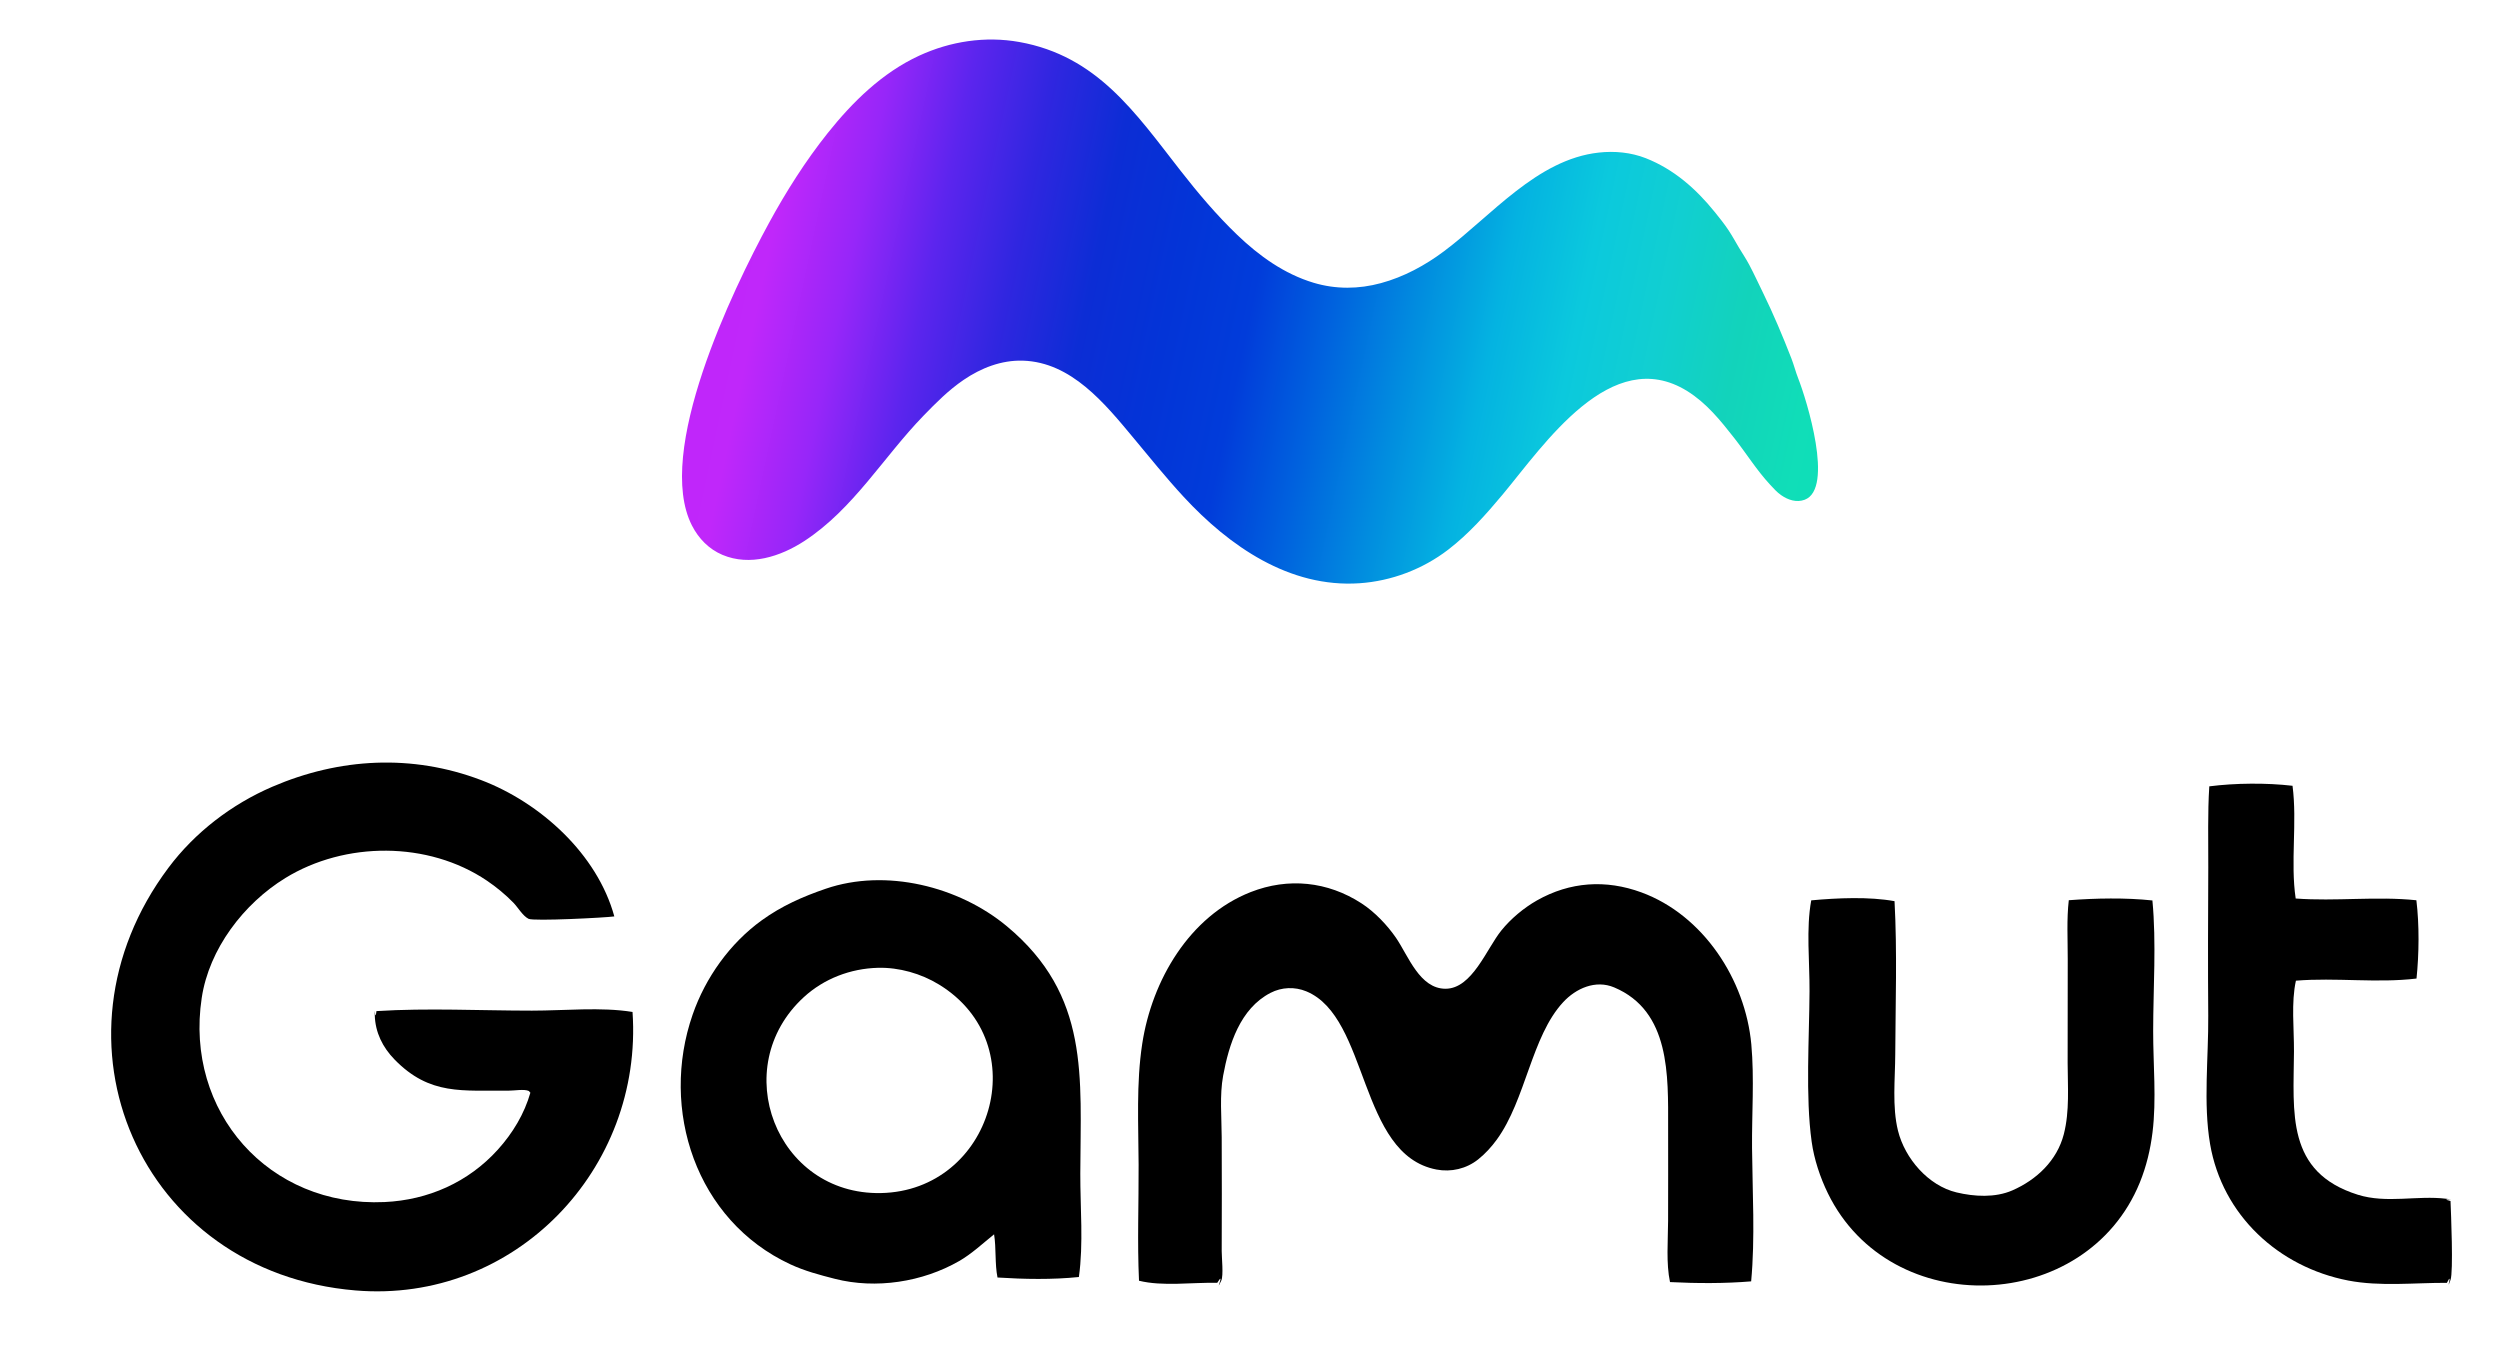
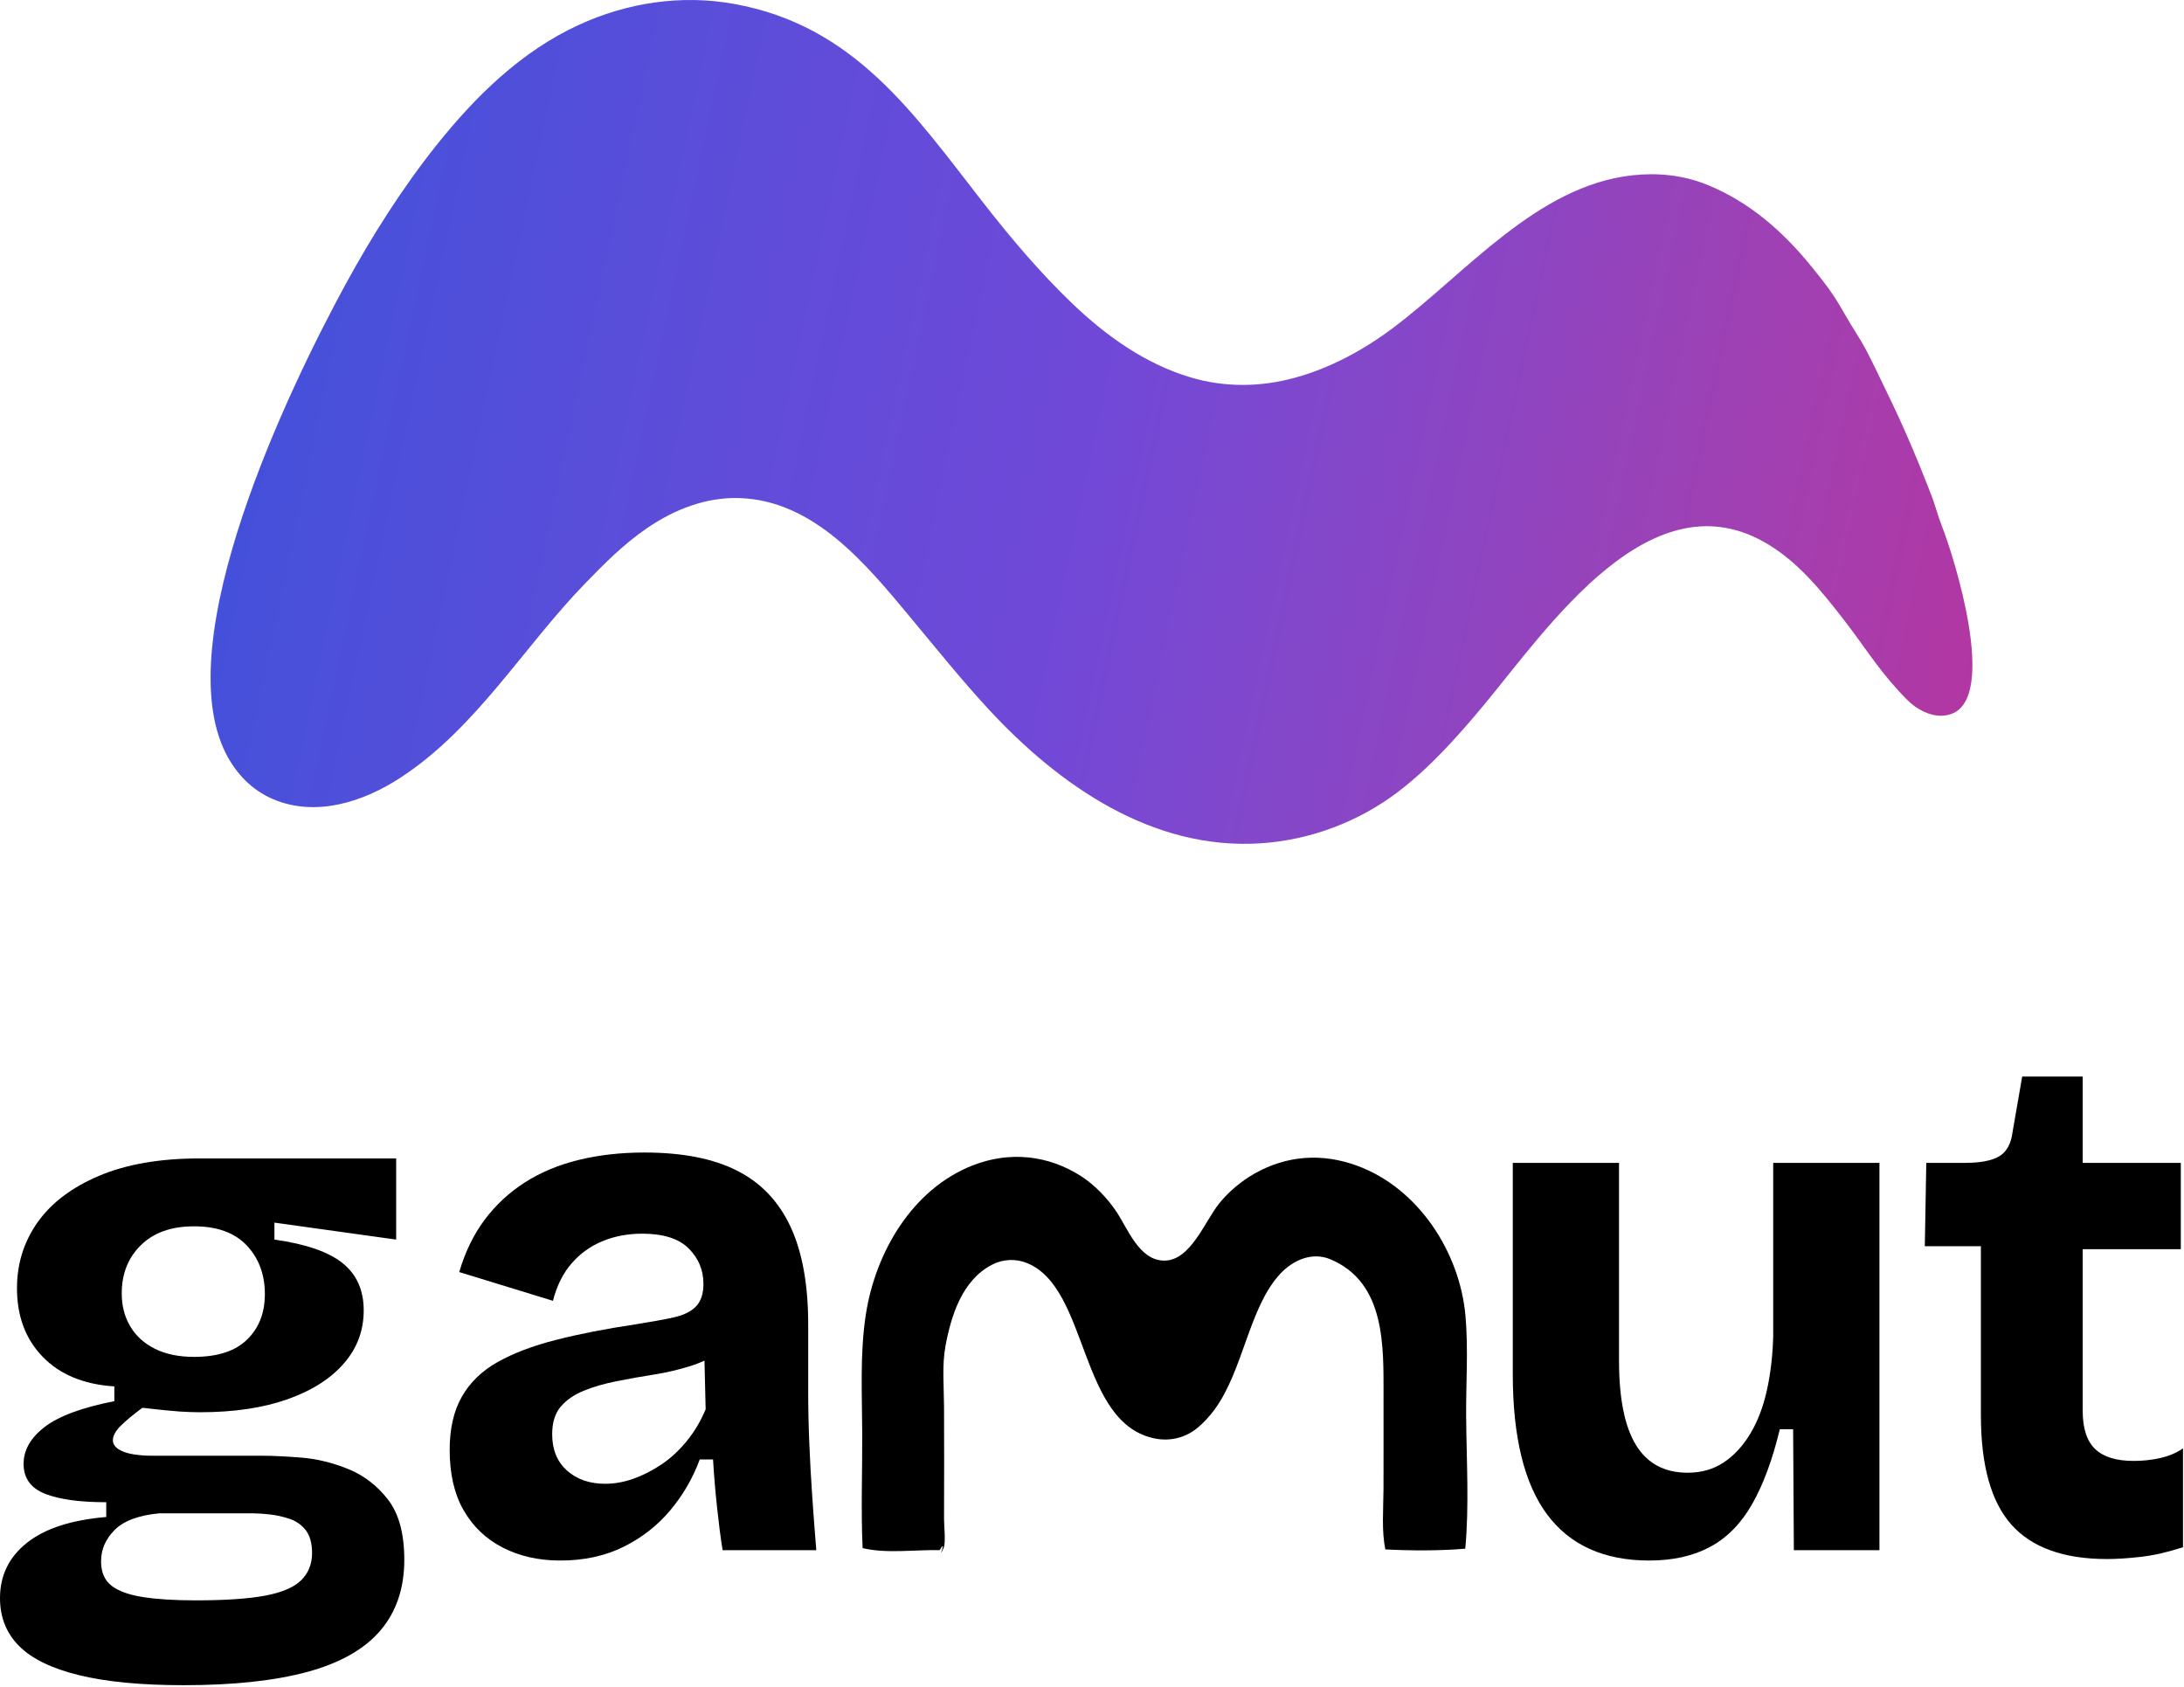
- <svg xmlns="http://www.w3.org/2000/svg" viewBox="0 0 759.37 413.43" width="759.37" height="413.43" role="img" aria-label="Gamut">
+ <svg xmlns="http://www.w3.org/2000/svg" viewBox="24 24 525.6 405.83" width="525.6" height="405.83" role="img" aria-label="Gamut">
  <defs>
-     <linearGradient id="ribbon" gradientUnits="userSpaceOnUse" x1="188.18" y1="53.92" x2="571.35" y2="135.37">
-       <stop offset="0.000" stop-color="#b025f9" />
-       <stop offset="0.062" stop-color="#c124fa" />
-       <stop offset="0.125" stop-color="#c027fa" />
-       <stop offset="0.188" stop-color="#9726f9" />
-       <stop offset="0.250" stop-color="#5c25ee" />
-       <stop offset="0.312" stop-color="#3026e0" />
-       <stop offset="0.375" stop-color="#0c2dd5" />
-       <stop offset="0.438" stop-color="#0334d7" />
-       <stop offset="0.500" stop-color="#013cda" />
-       <stop offset="0.562" stop-color="#0062de" />
-       <stop offset="0.625" stop-color="#018cdf" />
-       <stop offset="0.688" stop-color="#04b3e1" />
-       <stop offset="0.750" stop-color="#0bc9dd" />
-       <stop offset="0.812" stop-color="#11cfd1" />
-       <stop offset="0.875" stop-color="#12d3bb" />
-       <stop offset="0.938" stop-color="#10deb8" />
-       <stop offset="1.000" stop-color="#0adeb7" />
+     <linearGradient id="ribbon" gradientUnits="userSpaceOnUse" x1="2.58" y1="63.51" x2="473.41" y2="163.59">
+       <stop offset="0.000" stop-color="#3752db" />
+       <stop offset="0.062" stop-color="#4051db" />
+       <stop offset="0.125" stop-color="#4950da" />
+       <stop offset="0.188" stop-color="#504fda" />
+       <stop offset="0.250" stop-color="#574eda" />
+       <stop offset="0.312" stop-color="#5e4dd9" />
+       <stop offset="0.375" stop-color="#644bd9" />
+       <stop offset="0.438" stop-color="#6a4ad8" />
+       <stop offset="0.500" stop-color="#7048d8" />
+       <stop offset="0.562" stop-color="#7a48d1" />
+       <stop offset="0.625" stop-color="#8347ca" />
+       <stop offset="0.688" stop-color="#8c45c3" />
+       <stop offset="0.750" stop-color="#9543bb" />
+       <stop offset="0.812" stop-color="#9e41b4" />
+       <stop offset="0.875" stop-color="#a73dad" />
+       <stop offset="0.938" stop-color="#af38a5" />
+       <stop offset="1.000" stop-color="#b8329e" />
    </linearGradient>
  </defs>
-   <path fill="url(#ribbon)" d="M412.95 177.16C391.68 178.61 373.38 165.88 359.57 150.95C354.22 145.17 349.29 139.02 344.25 132.97C335.58 122.55 325.40 110.00 310.70 109.55C304.19 109.35 298.02 111.77 292.70 115.39C288.10 118.53 284.39 122.28 280.54 126.24C268.35 138.80 259.21 154.63 244.28 164.36C237.05 169.06 227.80 172.07 219.44 168.54C215.31 166.79 212.20 163.58 210.18 159.63C198.79 137.33 222.43 88.19 233.56 67.76C238.72 58.28 244.67 48.88 251.40 40.44C259.00 30.92 268.00 22.08 279.20 16.91C288.70 12.53 299.30 10.91 309.63 12.76C333.21 17.00 344.77 34.14 358.44 51.66C363.83 58.57 369.47 65.26 375.79 71.33C382.44 77.71 390.11 83.23 399.04 85.90C405.76 87.91 412.73 87.84 419.46 86.00C426.38 84.13 432.89 80.61 438.61 76.32C452.98 65.58 466.83 48.43 485.59 46.35C490.42 45.81 495.39 46.28 499.93 48.06C508.43 51.42 515.13 57.32 520.82 64.36C522.29 66.18 523.75 67.99 525.04 69.94C526.17 71.65 527.15 73.44 528.19 75.20C529.24 76.95 530.38 78.64 531.34 80.45C532.80 83.20 534.09 86.03 535.46 88.82C538.66 95.36 541.50 102.10 544.14 108.89C544.91 110.89 545.43 112.97 546.21 114.96C548.73 121.36 557.17 148.44 548.16 151.80C545.68 152.73 543.08 151.85 541.02 150.40C539.73 149.51 538.70 148.33 537.64 147.19C533.60 142.83 530.47 137.77 526.81 133.10C522.60 127.73 518.34 122.41 512.45 118.76C489.37 104.48 469.00 135.13 456.42 150.22C451.40 156.23 446.09 162.21 439.85 166.99C432.12 172.91 422.64 176.50 412.95 177.16Z" />
-   <path fill="#000000" d="M186.60 278.36C183.86 278.75 162.09 279.86 160.55 279.09C158.78 278.21 157.31 275.59 155.93 274.18C153.52 271.71 150.73 269.41 147.87 267.48C130.01 255.44 104.81 255.56 86.67 266.70C74.02 274.47 63.51 288.22 61.27 303.13C56.06 337.62 81.60 366.75 116.81 365.12C130.07 364.51 142.27 359.10 151.21 349.21C155.76 344.17 159.28 338.31 161.11 331.88C160.88 331.83 160.82 331.47 160.60 331.37C159.23 330.75 156.14 331.30 154.61 331.28C140.58 331.13 130.57 332.86 119.82 321.80C116.25 318.13 114.00 313.64 113.84 308.44C113.72 304.30 113.94 311.02 114.35 307.12C129.97 306.13 145.90 306.98 161.58 306.98C171.52 306.98 182.54 305.82 192.13 307.38C195.40 355.12 156.36 396.00 107.99 391.97C42.39 386.51 12.00 315.89 51.15 263.60C59.21 252.83 70.37 244.29 82.70 238.98C103.11 230.19 125.19 228.99 146.14 236.95C164.14 243.79 181.41 259.41 186.60 278.36Z" />
-   <path fill="#000000" d="M743.24 389.66C733.43 389.62 722.97 390.83 713.28 388.96C692.14 384.88 675.02 369.15 671.31 347.51C669.20 335.19 670.85 321.09 670.75 308.54C670.63 293.54 670.69 278.53 670.76 263.53C670.80 255.32 670.54 246.97 671.07 238.85C678.93 237.84 688.49 237.76 696.35 238.68C697.81 249.83 695.67 261.88 697.31 272.92C709.43 273.83 721.91 272.18 733.97 273.45C734.88 280.87 734.79 289.76 734.01 297.23C722.01 298.68 709.46 296.88 697.38 297.88C695.91 304.54 696.83 312.41 696.79 319.43C696.67 338.01 694.29 356.03 716.20 362.90C724.95 365.64 734.18 363.03 743.08 364.12C747.37 364.65 740.34 363.83 744.34 364.80C744.49 368.50 745.24 386.34 744.34 388.77C742.70 393.25 745.25 385.59 743.24 389.66Z" />
-   <path fill="#000000" d="M327.71 387.89C319.72 388.72 311.03 388.56 302.99 388.04C302.15 383.92 302.63 379.17 301.95 374.92C298.64 377.58 295.14 380.87 291.33 383.05C280.23 389.42 266.05 391.63 253.59 388.44C248.91 387.24 244.49 386.08 240.08 384.04C211.38 370.72 200.36 336.99 210.40 308.15C214.29 296.94 221.73 286.50 231.41 279.52C237.43 275.17 243.85 272.34 250.80 269.96C269.06 263.69 291.26 269.22 305.85 281.36C331.11 302.39 328.22 326.96 328.14 356.46C328.11 366.77 329.13 377.78 327.71 387.89ZM267.57 362.39C301.35 361.73 314.82 317.17 285.22 299.05C279.76 295.71 273.09 293.80 266.65 293.97C258.35 294.19 250.29 297.26 244.16 302.88C220.90 324.20 235.74 363.01 267.57 362.39Z" />
-   <path fill="#000000" d="M369.74 389.65C362.08 389.49 353.17 390.80 345.97 389.02C345.43 377.34 345.90 365.49 345.85 353.77C345.81 341.59 345.10 329.11 346.95 317.04C349.89 297.82 361.25 278.29 379.91 270.96C391.30 266.50 403.25 267.72 413.52 274.37C417.53 276.96 421.41 281.02 424.09 284.95C427.78 290.36 431.23 300.33 439.08 300.33C447.16 300.32 451.54 288.20 456.01 282.66C458.89 279.08 462.86 275.76 466.85 273.50C476.91 267.80 487.80 267.11 498.57 271.06C517.37 277.96 530.16 297.59 531.96 317.22C532.90 327.62 532.09 338.32 532.18 348.75C532.30 362.09 533.14 376.01 531.91 389.21C523.97 389.88 515.28 389.84 507.26 389.43C506.05 383.71 506.65 376.96 506.68 370.89C506.72 361.38 506.69 351.87 506.69 342.36C506.69 326.77 507.40 307.12 490.30 299.92C484.65 297.54 478.70 300.20 474.79 304.43C465.17 314.81 463.46 334.04 454.65 346.15C453.05 348.35 451.14 350.45 449.01 352.15C445.43 355.01 440.80 356.10 436.31 355.24C412.57 350.70 415.92 309.03 396.79 301.12C393.28 299.67 389.31 299.83 385.92 301.58C376.67 306.35 373.27 317.30 371.53 326.71C370.42 332.73 371.07 339.36 371.09 345.46C371.12 356.97 371.16 368.48 371.09 379.99C371.08 381.92 371.68 387.45 370.96 388.98C368.73 393.71 372.32 385.42 369.74 389.65Z" />
-   <path fill="#000000" d="M550.16 273.48C558.13 272.75 567.72 272.32 575.46 273.73C576.29 289.12 575.75 304.80 575.68 320.24C575.65 327.72 574.70 336.13 576.51 343.45C578.60 351.88 585.69 360.13 594.28 362.19C599.67 363.48 606.02 363.86 611.25 361.58C618.61 358.36 624.81 352.54 626.88 344.51C628.68 337.50 628.06 330.05 628.04 322.86C628.03 312.35 628.05 301.84 628.07 291.33C628.08 285.41 627.72 279.21 628.39 273.44C636.59 272.82 645.63 272.64 653.79 273.51C655.02 286.47 654.03 300.11 654.02 313.21C654.01 323.29 655.06 333.96 653.82 343.97C653.17 349.22 651.96 354.28 649.97 359.18C633.68 399.18 574.27 401.43 555.22 362.47C552.87 357.65 551.03 352.14 550.29 346.80C548.37 333.07 549.57 315.22 549.64 301.05C549.69 292.09 548.57 282.10 550.16 273.48Z" />
+   <g transform="translate(48.78 11.99)">
+     <path fill="url(#ribbon)" d="M278.77 214.94C252.64 216.72 230.16 201.08 213.18 182.74C206.61 175.63 200.55 168.08 194.36 160.64C183.70 147.84 171.19 132.43 153.13 131.87C145.14 131.62 137.55 134.59 131.02 139.05C125.36 142.90 120.80 147.51 116.07 152.38C101.09 167.80 89.87 187.25 71.52 199.21C62.64 204.99 51.26 208.69 40.99 204.35C35.92 202.21 32.10 198.26 29.62 193.41C15.62 166.01 44.67 105.62 58.34 80.51C64.68 68.87 72.00 57.32 80.27 46.94C89.60 35.24 100.66 24.38 114.43 18.04C126.10 12.65 139.12 10.66 151.82 12.94C180.79 18.14 195.00 39.20 211.80 60.73C218.42 69.22 225.35 77.44 233.12 84.90C241.29 92.75 250.71 99.52 261.69 102.81C269.94 105.27 278.51 105.19 286.78 102.93C295.27 100.63 303.27 96.30 310.31 91.04C327.96 77.84 344.98 56.76 368.04 54.20C373.97 53.54 380.07 54.12 385.65 56.31C396.10 60.44 404.33 67.69 411.32 76.34C413.12 78.58 414.93 80.80 416.51 83.20C417.89 85.29 419.10 87.50 420.38 89.66C421.67 91.81 423.07 93.89 424.25 96.11C426.04 99.49 427.63 102.96 429.31 106.40C433.25 114.43 436.74 122.71 439.98 131.06C440.93 133.51 441.56 136.07 442.52 138.52C445.62 146.38 455.98 179.65 444.91 183.79C441.87 184.92 438.68 183.84 436.14 182.07C434.56 180.96 433.30 179.51 432.00 178.11C427.03 172.76 423.18 166.54 418.68 160.80C413.51 154.20 408.28 147.66 401.04 143.19C372.68 125.64 347.65 163.29 332.19 181.84C326.02 189.23 319.49 196.58 311.83 202.45C302.34 209.72 290.69 214.13 278.77 214.94Z" />
+   </g>
+   <g transform="translate(-378.48 251.19) scale(0.78)">
+     <g fill="#000000">
+       <path d="M572.68 228.65Q553.10 228.65 540.47 225.58Q527.84 222.51 521.92 216.59Q516.00 210.67 516.00 201.80Q516.00 191.32 524.31 184.72Q532.62 178.12 548.78 176.76V172.20Q536.49 172.20 529.88 169.59Q523.28 166.97 523.28 160.37Q523.28 154.00 529.77 148.99Q536.26 143.98 551.28 141.02V136.47Q537.17 135.56 529.20 127.36Q521.24 119.17 521.24 106.20Q521.24 94.81 527.61 85.82Q533.98 76.83 546.61 71.48Q559.25 66.13 577.68 66.13H638.23V91.17L600.67 85.94V91.17Q615.24 93.22 621.73 98.46Q628.22 103.69 628.22 113.02Q628.22 122.36 622.07 129.41Q615.92 136.47 604.66 140.45Q593.39 144.44 577.68 144.44Q574.73 144.44 571.31 144.21Q567.90 143.98 559.93 143.07Q555.61 146.26 553.22 148.65Q550.83 151.04 550.83 153.08Q550.83 154.68 552.53 155.82Q554.24 156.95 557.09 157.41Q559.93 157.86 562.89 157.86H597.03Q601.58 157.86 608.87 158.43Q616.15 159.00 623.44 161.96Q630.72 164.92 635.73 171.41Q640.74 177.90 640.74 189.96Q640.74 203.16 633.34 211.81Q625.94 220.46 610.80 224.56Q595.67 228.65 572.68 228.65ZM576.32 202.48Q590.20 202.48 597.94 201.00Q605.68 199.52 608.98 196.22Q612.28 192.92 612.28 187.91Q612.28 183.36 610.35 180.85Q608.41 178.35 605.34 177.33Q602.27 176.30 599.19 175.96Q596.12 175.62 593.85 175.62H565.17Q555.61 176.53 551.39 180.74Q547.18 184.95 547.18 190.41Q547.18 195.42 550.37 197.93Q553.56 200.43 560.04 201.45Q566.53 202.48 576.32 202.48ZM575.86 127.36Q586.79 127.36 592.25 122.01Q597.72 116.67 597.72 108.02Q597.72 98.91 592.14 92.99Q586.56 87.08 575.86 87.08Q565.39 87.08 559.48 92.88Q553.56 98.68 553.56 107.79Q553.56 113.48 556.17 117.92Q558.79 122.36 563.80 124.86Q568.81 127.36 575.86 127.36Z" />
+       <path d="M688.88 190.19Q678.86 190.19 671.12 186.20Q663.38 182.22 659.06 174.71Q654.74 167.20 654.74 156.04Q654.74 146.26 658.49 139.66Q662.25 133.05 669.53 128.96Q676.81 124.86 687.51 122.13Q698.21 119.40 711.87 117.35Q719.15 116.21 723.82 115.19Q728.48 114.16 730.76 111.77Q733.04 109.38 733.04 104.83Q733.04 98.46 728.48 93.90Q723.93 89.35 714.14 89.35Q707.54 89.35 701.97 91.63Q696.39 93.90 692.41 98.46Q688.42 103.01 686.60 110.06L657.69 101.19Q660.43 91.86 665.55 85.03Q670.67 78.20 677.95 73.53Q685.24 68.87 694.57 66.59Q703.90 64.31 714.83 64.31Q732.35 64.31 743.39 69.89Q754.43 75.47 759.90 87.19Q765.36 98.91 765.36 117.35V137.83Q765.36 145.80 765.70 154.00Q766.04 162.19 766.61 170.50Q767.18 178.81 767.86 187.00H738.95Q738.04 181.31 737.25 173.91Q736.45 166.51 736.00 159.00H731.90Q728.71 167.65 722.79 174.71Q716.88 181.76 708.34 185.98Q699.80 190.19 688.88 190.19ZM702.76 166.51Q707.09 166.51 711.53 164.92Q715.96 163.33 720.18 160.48Q724.39 157.64 727.91 153.31Q731.44 148.99 733.72 143.52L733.26 124.40L738.50 125.54Q734.40 128.50 728.94 130.21Q723.48 131.92 717.67 132.83Q711.87 133.74 706.18 134.88Q700.49 136.01 696.05 137.83Q691.61 139.66 688.99 142.73Q686.37 145.80 686.37 151.26Q686.37 158.32 690.93 162.42Q695.48 166.51 702.76 166.51Z" />
+       <path transform="translate(-29.38 -1.2)" d="M835.30 188.18C827.64 188.02 818.73 189.33 811.53 187.55C810.99 175.87 811.46 164.02 811.41 152.30C811.37 140.12 810.66 127.64 812.51 115.57C815.45 96.35 826.81 76.82 845.47 69.49C856.86 65.03 868.81 66.25 879.08 72.90C883.09 75.49 886.97 79.55 889.65 83.48C893.34 88.89 896.79 98.86 904.64 98.86C912.72 98.85 917.10 86.73 921.57 81.19C924.45 77.61 928.42 74.29 932.41 72.03C942.47 66.33 953.36 65.64 964.13 69.59C982.93 76.49 995.72 96.12 997.52 115.75C998.46 126.15 997.65 136.85 997.74 147.28C997.86 160.62 998.70 174.54 997.47 187.74C989.53 188.41 980.84 188.37 972.82 187.96C971.61 182.24 972.21 175.49 972.24 169.42C972.28 159.91 972.25 150.40 972.25 140.89C972.25 125.30 972.96 105.65 955.86 98.45C950.21 96.07 944.26 98.73 940.35 102.96C930.73 113.34 929.02 132.57 920.21 144.68C918.61 146.88 916.70 148.98 914.57 150.68C910.99 153.54 906.36 154.63 901.87 153.77C878.13 149.23 881.48 107.56 862.35 99.65C858.84 98.20 854.87 98.36 851.48 100.11C842.23 104.88 838.83 115.83 837.09 125.24C835.98 131.26 836.63 137.89 836.65 143.99C836.68 155.50 836.72 167.01 836.65 178.52C836.64 180.45 837.24 185.98 836.52 187.51C834.29 192.24 837.88 183.95 835.30 188.18Z" />
+       <path d="M1024.86 190.19Q1003.92 190.19 993.33 175.96Q982.75 161.73 982.75 132.60V67.50H1015.53V128.50Q1015.53 146.03 1020.76 154.56Q1026.00 163.10 1036.70 163.10Q1043.07 163.10 1047.85 159.91Q1052.63 156.73 1056.04 151.04Q1059.46 145.35 1061.16 137.61Q1062.87 129.87 1063.10 120.99V67.50H1095.88V138.29V187.00H1069.47L1069.25 149.67H1065.15Q1061.73 163.78 1056.61 172.77Q1051.49 181.76 1043.64 185.98Q1035.79 190.19 1024.86 190.19Z" />
+       <path d="M1166.10 189.73Q1146.07 189.73 1136.62 179.15Q1127.18 168.56 1127.18 145.35V93.22H1109.88L1110.33 67.50H1122.40Q1129.45 67.50 1132.87 65.45Q1136.28 63.40 1136.96 57.94L1139.92 40.87H1158.59V67.50H1188.86V94.13H1158.59V143.98Q1158.59 152.17 1162.46 155.82Q1166.33 159.46 1174.29 159.46Q1178.62 159.46 1182.60 158.55Q1186.58 157.64 1189.54 155.59V186.09Q1182.49 188.37 1176.57 189.05Q1170.65 189.73 1166.10 189.73Z" />
+     </g>
+   </g>
</svg>
